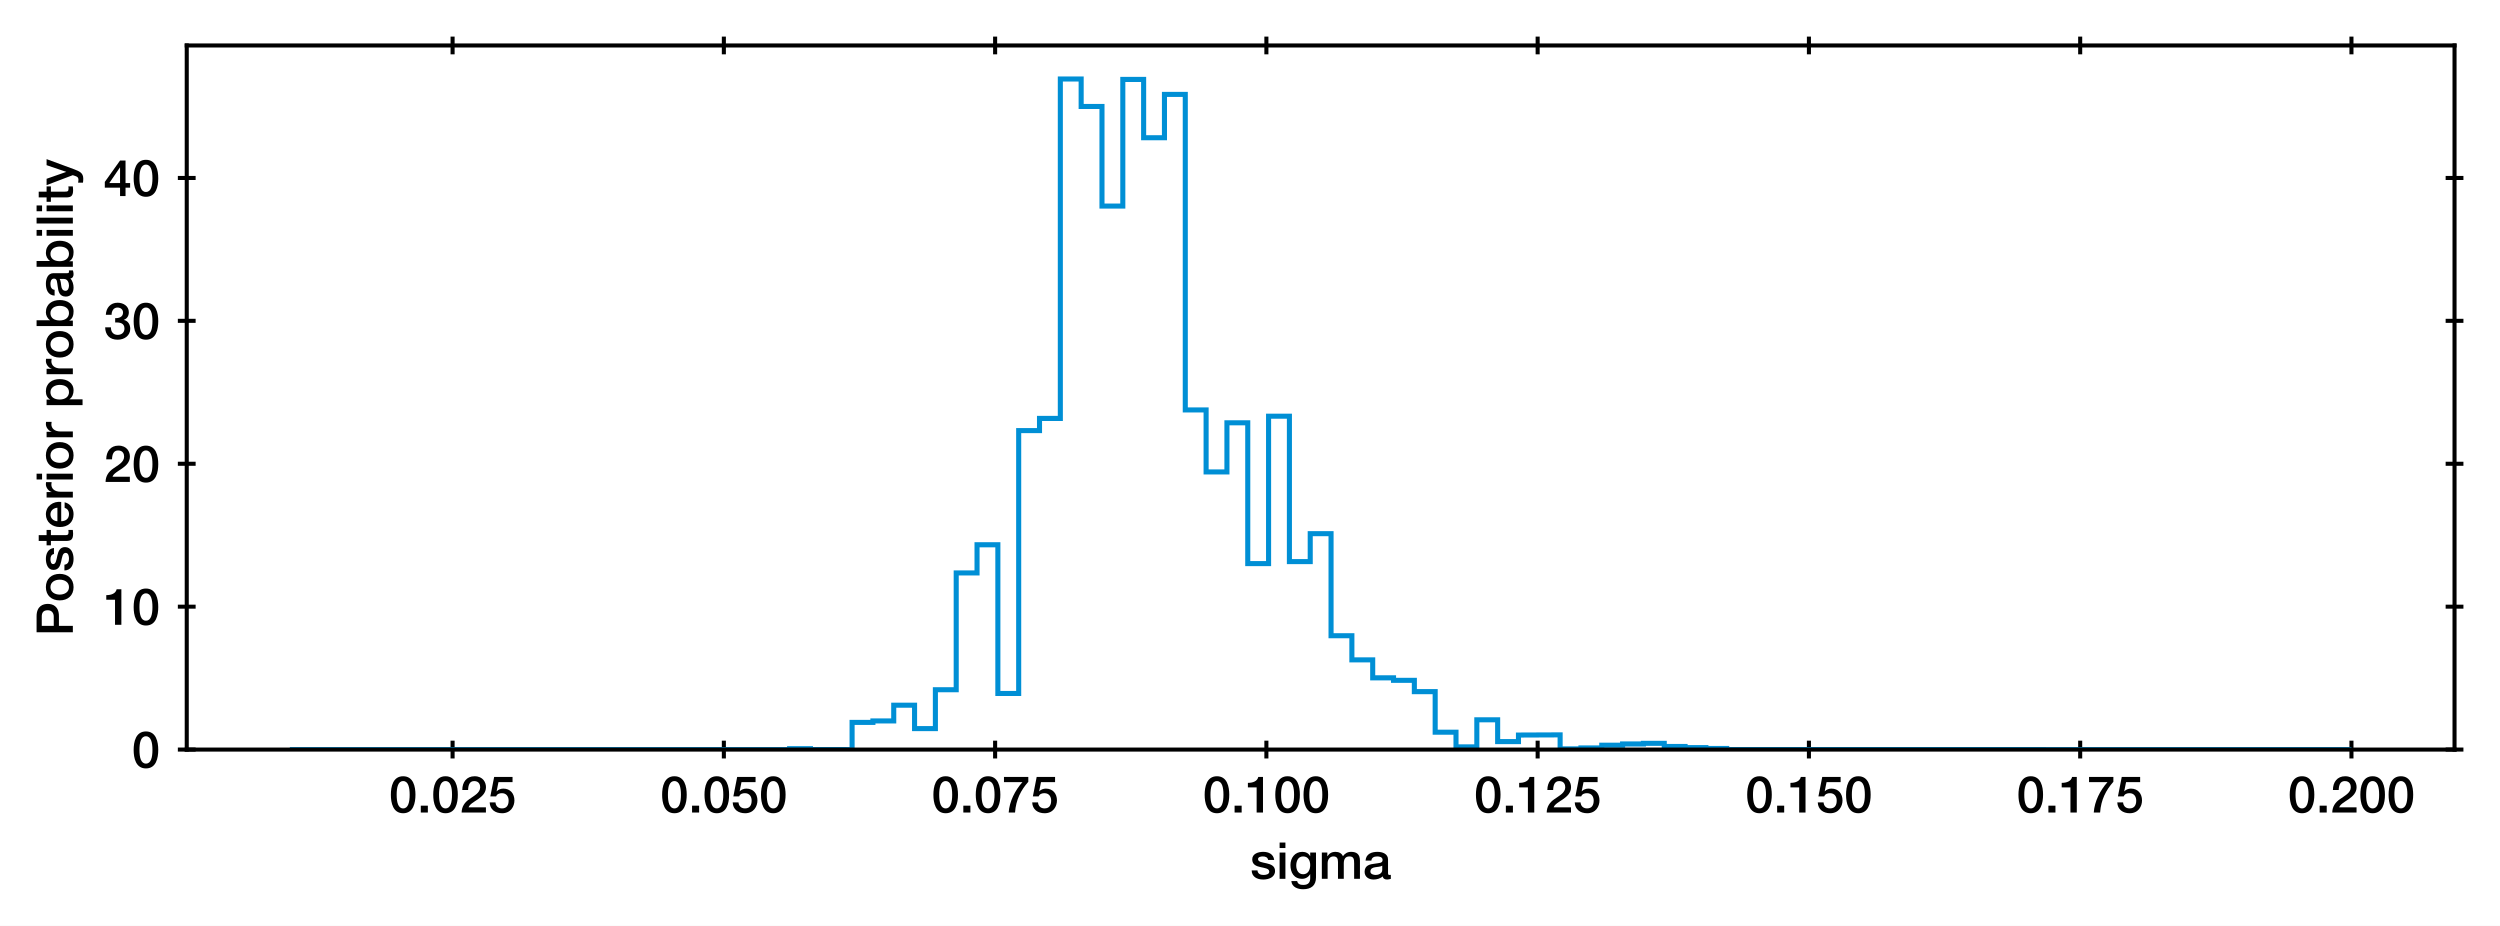
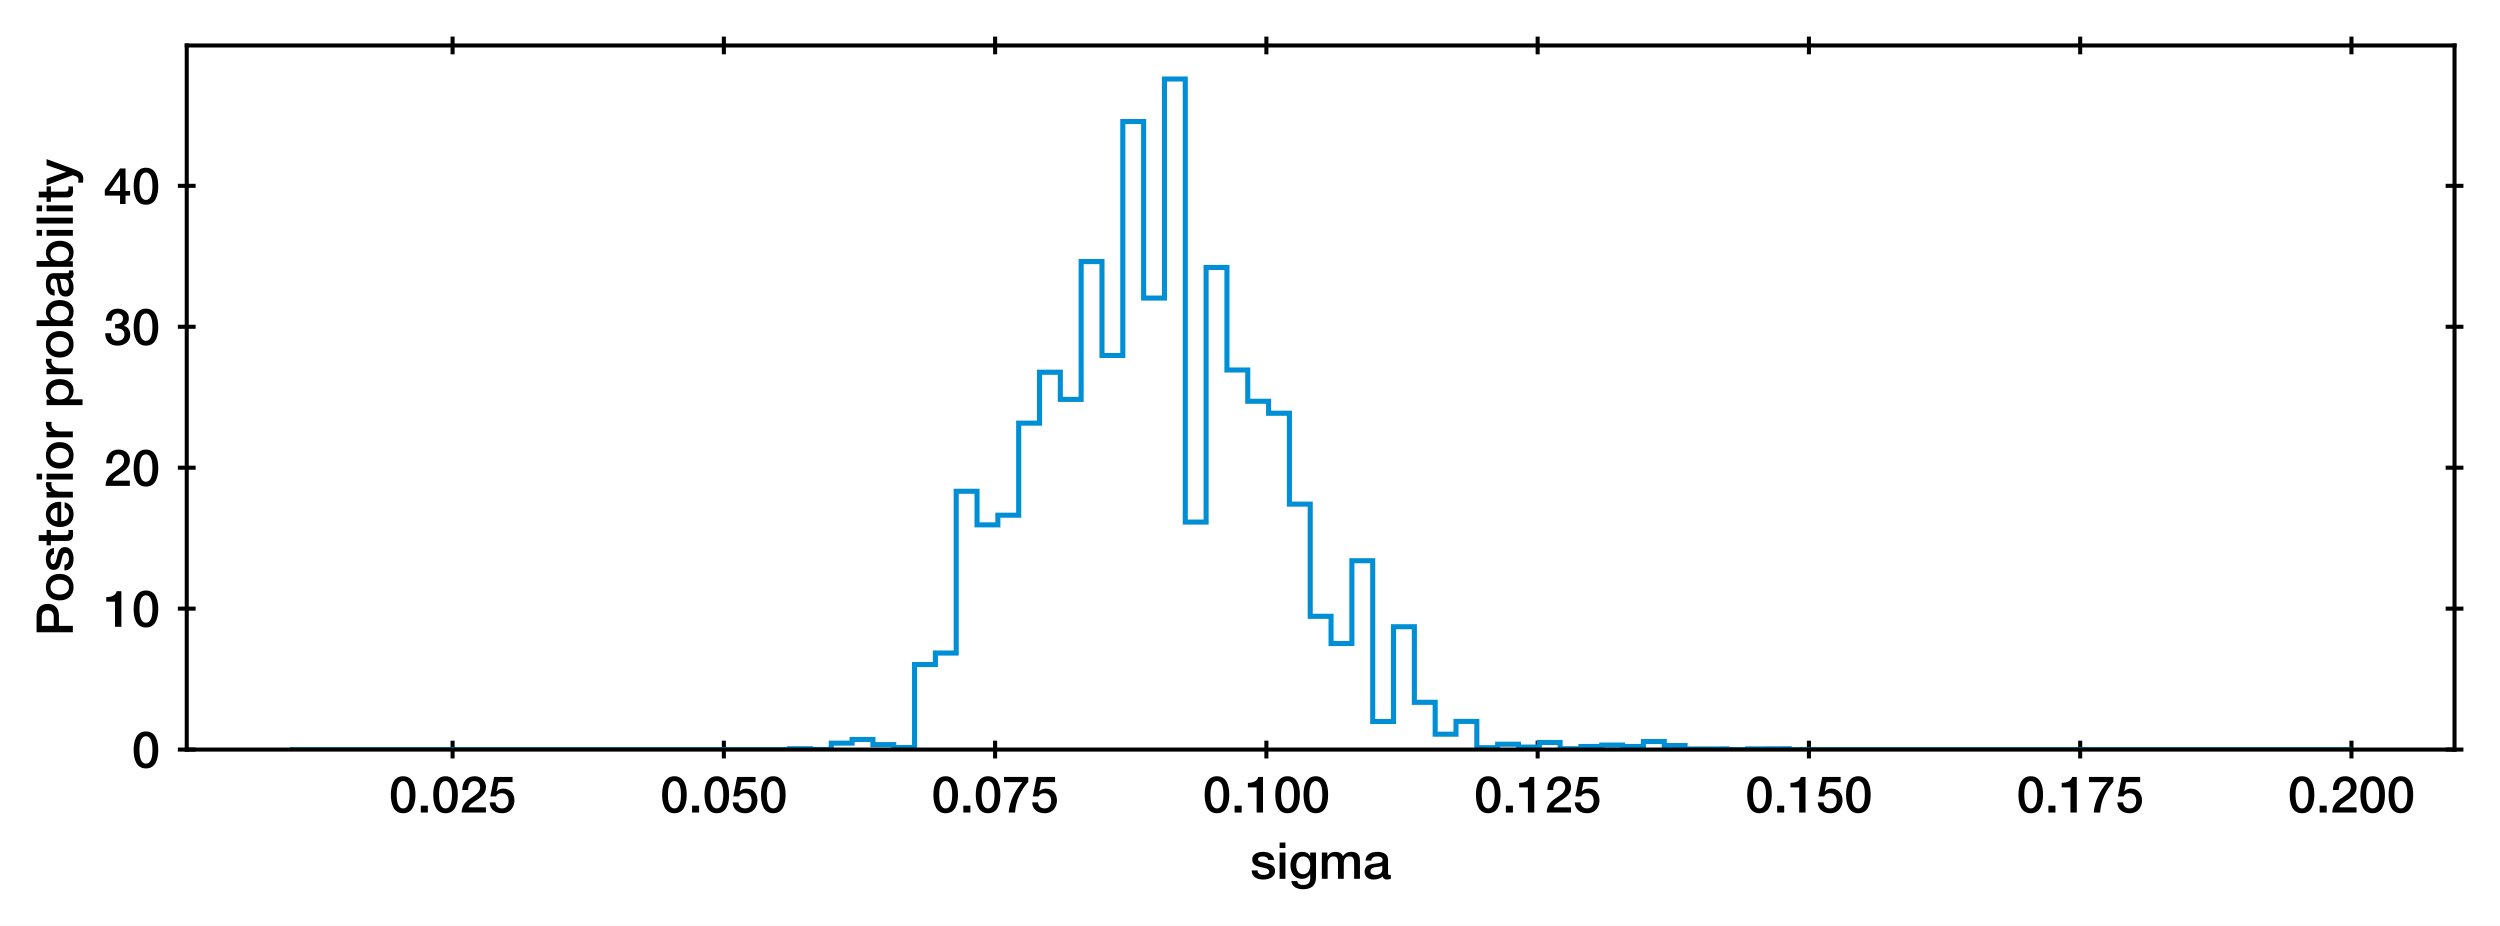
<svg xmlns="http://www.w3.org/2000/svg" xmlns:xlink="http://www.w3.org/1999/xlink" height="182.241pt" version="1.1" viewBox="0 0 492.109 182.241" width="492.109pt">
  <defs>
    <style type="text/css">*{stroke-linecap:butt;stroke-linejoin:round;}</style>
  </defs>
  <g id="figure_1">
    <g id="patch_1">
      <path d="M 0 182.241  L 492.109 182.241  L 492.109 0  L 0 0  z " style="fill:#ffffff;" />
    </g>
    <g id="axes_1">
      <g id="patch_2">
        <path d="M 36.759 147.55  L 483.159 147.55  L 483.159 8.95  L 36.759 8.95  z " style="fill:#ffffff;" />
      </g>
      <g id="matplotlib.axis_1">
        <g id="xtick_1">
          <g id="line2d_1">
            <defs>
-               <path d="M 0 1.75  L 0 -1.75  " id="m2339bd0431" style="stroke:#000000;stroke-width:0.8;" />
+               <path d="M 0 1.75  L 0 -1.75  " id="mb374d2b4f9" style="stroke:#000000;stroke-width:0.8;" />
            </defs>
            <g>
-               <use style="stroke:#000000;stroke-width:0.8;" x="89.089" xlink:href="#m2339bd0431" y="147.55" />
+               <use style="stroke:#000000;stroke-width:0.8;" x="89.089" xlink:href="#mb374d2b4f9" y="147.55" />
            </g>
          </g>
          <g id="line2d_2">
            <g>
-               <use style="stroke:#000000;stroke-width:0.8;" x="89.089" xlink:href="#m2339bd0431" y="8.95" />
+               <use style="stroke:#000000;stroke-width:0.8;" x="89.089" xlink:href="#mb374d2b4f9" y="8.95" />
            </g>
          </g>
          <g id="text_1">
            <g transform="translate(76.57997 159.9406)scale(0.1 -0.1)">
              <defs>
                <path d="M 1779 518  C 1139 518 960 1306 960 2240  C 960 3174 1139 3962 1779 3962  C 2419 3962 2598 3174 2598 2240  C 2598 1306 2419 518 1779 518  z M 1779 4570  C 493 4570 230 3258 230 2240  C 230 1222 493 -90 1779 -90  C 3066 -90 3328 1222 3328 2240  C 3328 3258 3066 4570 1779 4570  z " id="HelveticaNeue-Medium-30" transform="scale(0.015625)" />
                <path d="M 442 0  L 1331 0  L 1331 864  L 442 864  L 442 0  z " id="HelveticaNeue-Medium-2e" transform="scale(0.015625)" />
                <path d="M 3309 653  L 1126 653  C 1254 1050 1798 1325 2317 1683  C 2829 2042 3315 2483 3315 3194  C 3315 3770 2970 4570 1875 4570  C 877 4570 333 3834 333 2842  L 1062 2842  C 1082 3469 1254 3962 1830 3962  C 2458 3962 2592 3488 2586 3168  C 2573 2470 1818 2118 1235 1696  C 634 1293 256 736 250 0  L 3309 0  L 3309 653  z " id="HelveticaNeue-Medium-32" transform="scale(0.015625)" />
                <path d="M 307 2029  L 1037 2029  C 1152 2342 1453 2438 1760 2438  C 2349 2438 2611 1997 2611 1504  C 2611 960 2400 518 1779 518  C 1306 518 998 794 954 1274  L 224 1274  C 256 378 928 -90 1792 -90  C 2893 -90 3341 800 3341 1517  C 3341 2374 2829 3014 1939 3014  C 1638 3014 1312 2893 1114 2675  L 1101 2688  L 1331 3827  L 3104 3827  L 3104 4480  L 787 4480  L 307 2029  z " id="HelveticaNeue-Medium-35" transform="scale(0.015625)" />
              </defs>
              <use xlink:href="#HelveticaNeue-Medium-30" />
              <use x="55.6" xlink:href="#HelveticaNeue-Medium-2e" />
              <use x="83.4" xlink:href="#HelveticaNeue-Medium-30" />
              <use x="139" xlink:href="#HelveticaNeue-Medium-32" />
              <use x="194.6" xlink:href="#HelveticaNeue-Medium-35" />
            </g>
          </g>
        </g>
        <g id="xtick_2">
          <g id="line2d_3">
            <g>
-               <use style="stroke:#000000;stroke-width:0.8;" x="142.486" xlink:href="#m2339bd0431" y="147.55" />
+               <use style="stroke:#000000;stroke-width:0.8;" x="142.486" xlink:href="#mb374d2b4f9" y="147.55" />
            </g>
          </g>
          <g id="line2d_4">
            <g>
-               <use style="stroke:#000000;stroke-width:0.8;" x="142.486" xlink:href="#m2339bd0431" y="8.95" />
+               <use style="stroke:#000000;stroke-width:0.8;" x="142.486" xlink:href="#mb374d2b4f9" y="8.95" />
            </g>
          </g>
          <g id="text_2">
            <g transform="translate(129.9771 159.9406)scale(0.1 -0.1)">
              <use xlink:href="#HelveticaNeue-Medium-30" />
              <use x="55.6" xlink:href="#HelveticaNeue-Medium-2e" />
              <use x="83.4" xlink:href="#HelveticaNeue-Medium-30" />
              <use x="139" xlink:href="#HelveticaNeue-Medium-35" />
              <use x="194.6" xlink:href="#HelveticaNeue-Medium-30" />
            </g>
          </g>
        </g>
        <g id="xtick_3">
          <g id="line2d_5">
            <g>
-               <use style="stroke:#000000;stroke-width:0.8;" x="195.883" xlink:href="#m2339bd0431" y="147.55" />
+               <use style="stroke:#000000;stroke-width:0.8;" x="195.883" xlink:href="#mb374d2b4f9" y="147.55" />
            </g>
          </g>
          <g id="line2d_6">
            <g>
-               <use style="stroke:#000000;stroke-width:0.8;" x="195.883" xlink:href="#m2339bd0431" y="8.95" />
+               <use style="stroke:#000000;stroke-width:0.8;" x="195.883" xlink:href="#mb374d2b4f9" y="8.95" />
            </g>
          </g>
          <g id="text_3">
            <g transform="translate(183.3742 159.9406)scale(0.1 -0.1)">
              <defs>
                <path d="M 224 3827  L 2547 3827  C 1626 2790 915 1414 819 0  L 1619 0  C 1734 1619 2355 2816 3290 3872  L 3290 4480  L 224 4480  L 224 3827  z " id="HelveticaNeue-Medium-37" transform="scale(0.015625)" />
              </defs>
              <use xlink:href="#HelveticaNeue-Medium-30" />
              <use x="55.6" xlink:href="#HelveticaNeue-Medium-2e" />
              <use x="83.4" xlink:href="#HelveticaNeue-Medium-30" />
              <use x="139" xlink:href="#HelveticaNeue-Medium-37" />
              <use x="194.6" xlink:href="#HelveticaNeue-Medium-35" />
            </g>
          </g>
        </g>
        <g id="xtick_4">
          <g id="line2d_7">
            <g>
-               <use style="stroke:#000000;stroke-width:0.8;" x="249.28" xlink:href="#m2339bd0431" y="147.55" />
+               <use style="stroke:#000000;stroke-width:0.8;" x="249.28" xlink:href="#mb374d2b4f9" y="147.55" />
            </g>
          </g>
          <g id="line2d_8">
            <g>
-               <use style="stroke:#000000;stroke-width:0.8;" x="249.28" xlink:href="#m2339bd0431" y="8.95" />
+               <use style="stroke:#000000;stroke-width:0.8;" x="249.28" xlink:href="#mb374d2b4f9" y="8.95" />
            </g>
          </g>
          <g id="text_4">
            <g transform="translate(236.7714 159.9406)scale(0.1 -0.1)">
              <defs>
                <path d="M 339 3162  L 1440 3162  L 1440 0  L 2240 0  L 2240 4480  L 1645 4480  C 1536 3942 954 3731 339 3738  L 339 3162  z " id="HelveticaNeue-Medium-31" transform="scale(0.015625)" />
              </defs>
              <use xlink:href="#HelveticaNeue-Medium-30" />
              <use x="55.6" xlink:href="#HelveticaNeue-Medium-2e" />
              <use x="83.4" xlink:href="#HelveticaNeue-Medium-31" />
              <use x="139" xlink:href="#HelveticaNeue-Medium-30" />
              <use x="194.6" xlink:href="#HelveticaNeue-Medium-30" />
            </g>
          </g>
        </g>
        <g id="xtick_5">
          <g id="line2d_9">
            <g>
-               <use style="stroke:#000000;stroke-width:0.8;" x="302.677" xlink:href="#m2339bd0431" y="147.55" />
+               <use style="stroke:#000000;stroke-width:0.8;" x="302.677" xlink:href="#mb374d2b4f9" y="147.55" />
            </g>
          </g>
          <g id="line2d_10">
            <g>
-               <use style="stroke:#000000;stroke-width:0.8;" x="302.677" xlink:href="#m2339bd0431" y="8.95" />
+               <use style="stroke:#000000;stroke-width:0.8;" x="302.677" xlink:href="#mb374d2b4f9" y="8.95" />
            </g>
          </g>
          <g id="text_5">
            <g transform="translate(290.1685 159.9406)scale(0.1 -0.1)">
              <use xlink:href="#HelveticaNeue-Medium-30" />
              <use x="55.6" xlink:href="#HelveticaNeue-Medium-2e" />
              <use x="83.4" xlink:href="#HelveticaNeue-Medium-31" />
              <use x="139" xlink:href="#HelveticaNeue-Medium-32" />
              <use x="194.6" xlink:href="#HelveticaNeue-Medium-35" />
            </g>
          </g>
        </g>
        <g id="xtick_6">
          <g id="line2d_11">
            <g>
-               <use style="stroke:#000000;stroke-width:0.8;" x="356.074" xlink:href="#m2339bd0431" y="147.55" />
+               <use style="stroke:#000000;stroke-width:0.8;" x="356.074" xlink:href="#mb374d2b4f9" y="147.55" />
            </g>
          </g>
          <g id="line2d_12">
            <g>
-               <use style="stroke:#000000;stroke-width:0.8;" x="356.074" xlink:href="#m2339bd0431" y="8.95" />
+               <use style="stroke:#000000;stroke-width:0.8;" x="356.074" xlink:href="#mb374d2b4f9" y="8.95" />
            </g>
          </g>
          <g id="text_6">
            <g transform="translate(343.5656 159.9406)scale(0.1 -0.1)">
              <use xlink:href="#HelveticaNeue-Medium-30" />
              <use x="55.6" xlink:href="#HelveticaNeue-Medium-2e" />
              <use x="83.4" xlink:href="#HelveticaNeue-Medium-31" />
              <use x="139" xlink:href="#HelveticaNeue-Medium-35" />
              <use x="194.6" xlink:href="#HelveticaNeue-Medium-30" />
            </g>
          </g>
        </g>
        <g id="xtick_7">
          <g id="line2d_13">
            <g>
-               <use style="stroke:#000000;stroke-width:0.8;" x="409.471" xlink:href="#m2339bd0431" y="147.55" />
+               <use style="stroke:#000000;stroke-width:0.8;" x="409.471" xlink:href="#mb374d2b4f9" y="147.55" />
            </g>
          </g>
          <g id="line2d_14">
            <g>
-               <use style="stroke:#000000;stroke-width:0.8;" x="409.471" xlink:href="#m2339bd0431" y="8.95" />
+               <use style="stroke:#000000;stroke-width:0.8;" x="409.471" xlink:href="#mb374d2b4f9" y="8.95" />
            </g>
          </g>
          <g id="text_7">
            <g transform="translate(396.9627 159.9406)scale(0.1 -0.1)">
              <use xlink:href="#HelveticaNeue-Medium-30" />
              <use x="55.6" xlink:href="#HelveticaNeue-Medium-2e" />
              <use x="83.4" xlink:href="#HelveticaNeue-Medium-31" />
              <use x="139" xlink:href="#HelveticaNeue-Medium-37" />
              <use x="194.6" xlink:href="#HelveticaNeue-Medium-35" />
            </g>
          </g>
        </g>
        <g id="xtick_8">
          <g id="line2d_15">
            <g>
-               <use style="stroke:#000000;stroke-width:0.8;" x="462.868" xlink:href="#m2339bd0431" y="147.55" />
+               <use style="stroke:#000000;stroke-width:0.8;" x="462.868" xlink:href="#mb374d2b4f9" y="147.55" />
            </g>
          </g>
          <g id="line2d_16">
            <g>
-               <use style="stroke:#000000;stroke-width:0.8;" x="462.868" xlink:href="#m2339bd0431" y="8.95" />
+               <use style="stroke:#000000;stroke-width:0.8;" x="462.868" xlink:href="#mb374d2b4f9" y="8.95" />
            </g>
          </g>
          <g id="text_8">
            <g transform="translate(450.3599 159.9406)scale(0.1 -0.1)">
              <use xlink:href="#HelveticaNeue-Medium-30" />
              <use x="55.6" xlink:href="#HelveticaNeue-Medium-2e" />
              <use x="83.4" xlink:href="#HelveticaNeue-Medium-32" />
              <use x="139" xlink:href="#HelveticaNeue-Medium-30" />
              <use x="194.6" xlink:href="#HelveticaNeue-Medium-30" />
            </g>
          </g>
        </g>
        <g id="text_9">
          <g transform="translate(246.0648 172.9906)scale(0.1 -0.1)">
            <defs>
              <path d="M 205 1062  C 218 282 838 -90 1670 -90  C 2355 -90 3149 198 3149 986  C 3149 1638 2611 1830 2080 1952  C 1542 2074 1005 2125 1005 2483  C 1005 2771 1395 2822 1606 2822  C 1926 2822 2214 2726 2278 2381  L 3040 2381  C 2950 3117 2336 3398 1658 3398  C 1056 3398 275 3174 275 2451  C 275 1779 800 1587 1338 1472  C 1869 1350 2400 1306 2419 922  C 2438 544 1958 486 1683 486  C 1293 486 973 640 934 1062  L 205 1062  z " id="HelveticaNeue-Medium-73" transform="scale(0.015625)" />
              <path d="M 403 0  L 1133 0  L 1133 3309  L 403 3309  L 403 0  z M 403 3878  L 1133 3878  L 1133 4570  L 403 4570  L 403 3878  z " id="HelveticaNeue-Medium-69" transform="scale(0.015625)" />
              <path d="M 1824 576  C 1216 576 954 1126 954 1670  C 954 2221 1178 2822 1824 2822  C 2458 2822 2714 2298 2714 1728  C 2714 1165 2470 576 1824 576  z M 3443 3309  L 2714 3309  L 2714 2854  L 2701 2854  C 2515 3226 2138 3398 1722 3398  C 781 3398 224 2630 224 1741  C 224 794 659 0 1709 0  C 2118 0 2496 218 2701 582  L 2714 582  L 2714 77  C 2714 -467 2451 -768 1862 -768  C 1491 -768 1158 -698 1069 -282  L 339 -282  C 403 -1056 1152 -1312 1818 -1312  C 2861 -1312 3443 -819 3443 173  L 3443 3309  z " id="HelveticaNeue-Medium-67" transform="scale(0.015625)" />
              <path d="M 384 0  L 1114 0  L 1114 1965  C 1114 2515 1459 2822 1837 2822  C 2278 2822 2419 2579 2419 2125  L 2419 0  L 3149 0  L 3149 1939  C 3149 2496 3360 2822 3853 2822  C 4422 2822 4454 2458 4454 1933  L 4454 0  L 5184 0  L 5184 2285  C 5184 3091 4774 3398 4077 3398  C 3597 3398 3283 3187 3040 2848  C 2893 3226 2515 3398 2112 3398  C 1587 3398 1312 3174 1094 2848  L 1075 2848  L 1075 3309  L 384 3309  L 384 0  z " id="HelveticaNeue-Medium-6d" transform="scale(0.015625)" />
              <path d="M 2426 1114  C 2426 653 1926 486 1606 486  C 1350 486 934 582 934 909  C 934 1293 1216 1408 1530 1459  C 1850 1517 2202 1510 2426 1658  L 2426 1114  z M 3155 2438  C 3155 3136 2477 3398 1830 3398  C 1101 3398 378 3149 326 2298  L 1056 2298  C 1088 2656 1376 2822 1786 2822  C 2080 2822 2470 2752 2470 2374  C 2470 1946 2003 2003 1478 1907  C 864 1837 205 1702 205 877  C 205 230 742 -90 1338 -90  C 1728 -90 2195 32 2483 314  C 2541 13 2752 -90 3046 -90  C 3168 -90 3398 -45 3507 -6  L 3507 499  C 3430 486 3373 486 3328 486  C 3194 486 3155 557 3155 736  L 3155 2438  z " id="HelveticaNeue-Medium-61" transform="scale(0.015625)" />
            </defs>
            <use xlink:href="#HelveticaNeue-Medium-73" />
            <use x="51.9" xlink:href="#HelveticaNeue-Medium-69" />
            <use x="76" xlink:href="#HelveticaNeue-Medium-67" />
            <use x="135.3" xlink:href="#HelveticaNeue-Medium-6d" />
            <use x="222.3" xlink:href="#HelveticaNeue-Medium-61" />
          </g>
        </g>
      </g>
      <g id="matplotlib.axis_2">
        <g id="ytick_1">
          <g id="line2d_17">
            <defs>
-               <path d="M 1.75 0  L -1.75 -0  " id="m32d1ae11dd" style="stroke:#000000;stroke-width:0.8;" />
+               <path d="M 1.75 0  L -1.75 -0  " id="mad202fa0d3" style="stroke:#000000;stroke-width:0.8;" />
            </defs>
            <g>
-               <use style="stroke:#000000;stroke-width:0.8;" x="36.759" xlink:href="#m32d1ae11dd" y="147.55" />
+               <use style="stroke:#000000;stroke-width:0.8;" x="36.759" xlink:href="#mad202fa0d3" y="147.55" />
            </g>
          </g>
          <g id="line2d_18">
            <g>
-               <use style="stroke:#000000;stroke-width:0.8;" x="483.159" xlink:href="#m32d1ae11dd" y="147.55" />
+               <use style="stroke:#000000;stroke-width:0.8;" x="483.159" xlink:href="#mad202fa0d3" y="147.55" />
            </g>
          </g>
          <g id="text_10">
            <g transform="translate(25.95 151.1203)scale(0.1 -0.1)">
              <use xlink:href="#HelveticaNeue-Medium-30" />
            </g>
          </g>
        </g>
        <g id="ytick_2">
          <g id="line2d_19">
            <g>
-               <use style="stroke:#000000;stroke-width:0.8;" x="36.759" xlink:href="#m32d1ae11dd" y="119.419" />
+               <use style="stroke:#000000;stroke-width:0.8;" x="36.759" xlink:href="#mad202fa0d3" y="119.809" />
            </g>
          </g>
          <g id="line2d_20">
            <g>
-               <use style="stroke:#000000;stroke-width:0.8;" x="483.159" xlink:href="#m32d1ae11dd" y="119.419" />
+               <use style="stroke:#000000;stroke-width:0.8;" x="483.159" xlink:href="#mad202fa0d3" y="119.809" />
            </g>
          </g>
          <g id="text_11">
-             <g transform="translate(20.39062 122.9898)scale(0.1 -0.1)">
+             <g transform="translate(20.39062 123.3792)scale(0.1 -0.1)">
              <use xlink:href="#HelveticaNeue-Medium-31" />
              <use x="55.6" xlink:href="#HelveticaNeue-Medium-30" />
            </g>
          </g>
        </g>
        <g id="ytick_3">
          <g id="line2d_21">
            <g>
-               <use style="stroke:#000000;stroke-width:0.8;" x="36.759" xlink:href="#m32d1ae11dd" y="91.289" />
+               <use style="stroke:#000000;stroke-width:0.8;" x="36.759" xlink:href="#mad202fa0d3" y="92.068" />
            </g>
          </g>
          <g id="line2d_22">
            <g>
-               <use style="stroke:#000000;stroke-width:0.8;" x="483.159" xlink:href="#m32d1ae11dd" y="91.289" />
+               <use style="stroke:#000000;stroke-width:0.8;" x="483.159" xlink:href="#mad202fa0d3" y="92.068" />
            </g>
          </g>
          <g id="text_12">
-             <g transform="translate(20.39062 94.85921)scale(0.1 -0.1)">
+             <g transform="translate(20.39062 95.63816)scale(0.1 -0.1)">
              <use xlink:href="#HelveticaNeue-Medium-32" />
              <use x="55.6" xlink:href="#HelveticaNeue-Medium-30" />
            </g>
          </g>
        </g>
        <g id="ytick_4">
          <g id="line2d_23">
            <g>
-               <use style="stroke:#000000;stroke-width:0.8;" x="36.759" xlink:href="#m32d1ae11dd" y="63.158" />
+               <use style="stroke:#000000;stroke-width:0.8;" x="36.759" xlink:href="#mad202fa0d3" y="64.327" />
            </g>
          </g>
          <g id="line2d_24">
            <g>
-               <use style="stroke:#000000;stroke-width:0.8;" x="483.159" xlink:href="#m32d1ae11dd" y="63.158" />
+               <use style="stroke:#000000;stroke-width:0.8;" x="483.159" xlink:href="#mad202fa0d3" y="64.327" />
            </g>
          </g>
          <g id="text_13">
-             <g transform="translate(20.39062 66.72865)scale(0.1 -0.1)">
+             <g transform="translate(20.39062 67.89708)scale(0.1 -0.1)">
              <defs>
                <path d="M 1459 2080  C 2035 2106 2630 2016 2630 1318  C 2630 806 2259 518 1773 518  C 1203 518 909 928 928 1472  L 198 1472  C 218 538 736 -90 1773 -90  C 2630 -90 3360 435 3360 1280  C 3360 1856 3053 2298 2547 2400  L 2547 2413  C 2976 2566 3181 2925 3181 3373  C 3181 4166 2464 4570 1766 4570  C 864 4570 320 3917 282 3046  L 1011 3046  C 998 3507 1248 3962 1754 3962  C 2157 3962 2451 3706 2451 3328  C 2451 2778 1946 2605 1459 2624  L 1459 2080  z " id="HelveticaNeue-Medium-33" transform="scale(0.015625)" />
              </defs>
              <use xlink:href="#HelveticaNeue-Medium-33" />
              <use x="55.6" xlink:href="#HelveticaNeue-Medium-30" />
            </g>
          </g>
        </g>
        <g id="ytick_5">
          <g id="line2d_25">
            <g>
-               <use style="stroke:#000000;stroke-width:0.8;" x="36.759" xlink:href="#m32d1ae11dd" y="35.028" />
+               <use style="stroke:#000000;stroke-width:0.8;" x="36.759" xlink:href="#mad202fa0d3" y="36.586" />
            </g>
          </g>
          <g id="line2d_26">
            <g>
-               <use style="stroke:#000000;stroke-width:0.8;" x="483.159" xlink:href="#m32d1ae11dd" y="35.028" />
+               <use style="stroke:#000000;stroke-width:0.8;" x="483.159" xlink:href="#mad202fa0d3" y="36.586" />
            </g>
          </g>
          <g id="text_14">
-             <g transform="translate(20.39062 38.5981)scale(0.1 -0.1)">
+             <g transform="translate(20.39062 40.156)scale(0.1 -0.1)">
              <defs>
                <path d="M 3341 1638  L 2765 1638  L 2765 4480  L 2074 4480  L 154 1786  L 154 1062  L 2074 1062  L 2074 0  L 2765 0  L 2765 1062  L 3341 1062  L 3341 1638  z M 2061 3610  L 2074 3610  L 2074 1638  L 717 1638  L 2061 3610  z " id="HelveticaNeue-Medium-34" transform="scale(0.015625)" />
              </defs>
              <use xlink:href="#HelveticaNeue-Medium-34" />
              <use x="55.6" xlink:href="#HelveticaNeue-Medium-30" />
            </g>
          </g>
        </g>
        <g id="text_15">
          <g transform="translate(14.34062 125.2125)rotate(-90)scale(0.1 -0.1)">
            <defs>
              <path d="M 1286 3917  L 2470 3917  C 2893 3917 3258 3763 3258 3162  C 3258 2586 2816 2406 2458 2406  L 1286 2406  L 1286 3917  z M 486 0  L 1286 0  L 1286 1754  L 2502 1754  C 3808 1747 4058 2592 4058 3155  C 4058 3725 3808 4570 2502 4570  L 486 4570  L 486 0  z " id="HelveticaNeue-Medium-50" transform="scale(0.015625)" />
              <path d="M 1901 486  C 1248 486 960 1082 960 1658  C 960 2227 1248 2822 1901 2822  C 2554 2822 2842 2227 2842 1658  C 2842 1082 2554 486 1901 486  z M 1901 -90  C 2963 -90 3571 640 3571 1658  C 3571 2669 2963 3398 1901 3398  C 838 3398 230 2669 230 1658  C 230 640 838 -90 1901 -90  z " id="HelveticaNeue-Medium-6f" transform="scale(0.015625)" />
              <path d="M 51 2765  L 602 2765  L 602 813  C 614 262 755 -32 1517 -32  C 1677 -32 1830 -6 1990 6  L 1990 570  C 1888 544 1786 544 1683 544  C 1357 544 1331 698 1331 998  L 1331 2765  L 1990 2765  L 1990 3309  L 1331 3309  L 1331 4301  L 602 4301  L 602 3309  L 51 3309  L 51 2765  z " id="HelveticaNeue-Medium-74" transform="scale(0.015625)" />
              <path d="M 3386 1466  C 3507 2458 2867 3398 1824 3398  C 838 3398 224 2592 224 1651  C 224 634 806 -90 1843 -90  C 2566 -90 3181 314 3341 1037  L 2650 1037  C 2522 672 2266 486 1843 486  C 1235 486 954 947 954 1466  L 3386 1466  z M 954 1946  C 973 2438 1318 2822 1824 2822  C 2317 2822 2630 2406 2656 1946  L 954 1946  z " id="HelveticaNeue-Medium-65" transform="scale(0.015625)" />
              <path d="M 384 0  L 1114 0  L 1114 1574  C 1114 2304 1510 2707 2010 2707  C 2112 2707 2221 2688 2323 2675  L 2323 3379  C 2259 3386 2214 3398 2048 3398  C 1600 3398 1165 3021 1082 2669  L 1069 2669  L 1069 3309  L 384 3309  L 384 0  z " id="HelveticaNeue-Medium-72" transform="scale(0.015625)" />
              <path id="HelveticaNeue-Medium-20" transform="scale(0.015625)" />
              <path d="M 2950 1651  C 2950 1075 2701 486 2035 486  C 1446 486 1107 986 1107 1651  C 1107 2355 1421 2822 2035 2822  C 2637 2822 2950 2253 2950 1651  z M 403 -1222  L 1133 -1222  L 1133 429  L 1146 429  C 1376 64 1830 -90 2253 -90  C 3232 -90 3680 749 3680 1638  C 3680 2605 3174 3398 2131 3398  C 1709 3398 1312 3238 1107 2861  L 1094 2861  L 1094 3309  L 403 3309  L 403 -1222  z " id="HelveticaNeue-Medium-70" transform="scale(0.015625)" />
              <path d="M 2950 1651  C 2950 1075 2701 486 2035 486  C 1446 486 1107 986 1107 1651  C 1107 2355 1421 2822 2035 2822  C 2637 2822 2950 2253 2950 1651  z M 403 0  L 1094 0  L 1094 454  L 1107 454  C 1325 19 1805 -90 2253 -90  C 3232 -90 3680 749 3680 1638  C 3680 2605 3174 3398 2131 3398  C 1760 3398 1344 3200 1146 2880  L 1133 2880  L 1133 4570  L 403 4570  L 403 0  z " id="HelveticaNeue-Medium-62" transform="scale(0.015625)" />
              <path d="M 403 0  L 1133 0  L 1133 4570  L 403 4570  L 403 0  z " id="HelveticaNeue-Medium-6c" transform="scale(0.015625)" />
              <path d="M 1274 13  L 1190 -243  C 1101 -525 1018 -704 678 -704  C 563 -704 448 -678 333 -659  L 333 -1274  C 499 -1299 666 -1312 838 -1312  C 1600 -1312 1773 -774 2010 -179  L 3296 3309  L 2534 3309  L 1696 838  L 1683 838  L 819 3309  L 19 3309  L 1274 13  z " id="HelveticaNeue-Medium-79" transform="scale(0.015625)" />
            </defs>
            <use xlink:href="#HelveticaNeue-Medium-50" />
            <use x="66.7" xlink:href="#HelveticaNeue-Medium-6f" />
            <use x="126" xlink:href="#HelveticaNeue-Medium-73" />
            <use x="177.9" xlink:href="#HelveticaNeue-Medium-74" />
            <use x="211.2" xlink:href="#HelveticaNeue-Medium-65" />
            <use x="266.8" xlink:href="#HelveticaNeue-Medium-72" />
            <use x="302" xlink:href="#HelveticaNeue-Medium-69" />
            <use x="326.1" xlink:href="#HelveticaNeue-Medium-6f" />
            <use x="385.4" xlink:href="#HelveticaNeue-Medium-72" />
            <use x="420.6" xlink:href="#HelveticaNeue-Medium-20" />
            <use x="448.4" xlink:href="#HelveticaNeue-Medium-70" />
            <use x="509.5" xlink:href="#HelveticaNeue-Medium-72" />
            <use x="544.7" xlink:href="#HelveticaNeue-Medium-6f" />
            <use x="604" xlink:href="#HelveticaNeue-Medium-62" />
            <use x="665.1" xlink:href="#HelveticaNeue-Medium-61" />
            <use x="720.7" xlink:href="#HelveticaNeue-Medium-62" />
            <use x="781.8" xlink:href="#HelveticaNeue-Medium-69" />
            <use x="805.9" xlink:href="#HelveticaNeue-Medium-6c" />
            <use x="830" xlink:href="#HelveticaNeue-Medium-69" />
            <use x="854.1" xlink:href="#HelveticaNeue-Medium-74" />
            <use x="887.4" xlink:href="#HelveticaNeue-Medium-79" />
          </g>
        </g>
      </g>
      <g id="patch_3">
-         <path clip-path="url(#p2bb6530b9a)" d="M 57.05 147.55  L 155.43 147.55  L 155.43 147.377  L 159.53 147.377  L 159.53 147.541  L 167.728 147.55  L 167.728 142.202  L 171.827 142.202  L 171.827 141.91  L 175.926 141.91  L 175.926 138.814  L 180.025 138.814  L 180.025 143.423  L 184.125 143.423  L 184.125 135.773  L 188.224 135.773  L 188.224 112.779  L 192.323 112.779  L 192.323 107.234  L 196.422 107.234  L 196.422 136.507  L 200.521 136.507  L 200.521 84.758  L 204.621 84.758  L 204.621 82.365  L 208.72 82.365  L 208.72 15.55  L 212.819 15.55  L 212.819 20.96  L 216.918 20.96  L 216.918 40.56  L 221.017 40.56  L 221.017 15.636  L 225.116 15.636  L 225.116 27.111  L 229.216 27.111  L 229.216 18.581  L 233.315 18.581  L 233.315 80.696  L 237.414 80.696  L 237.414 92.902  L 241.513 92.902  L 241.513 83.227  L 245.612 83.227  L 245.612 110.936  L 249.711 110.936  L 249.711 81.925  L 253.811 81.925  L 253.811 110.552  L 257.91 110.552  L 257.91 105.044  L 262.009 105.044  L 262.009 125.137  L 266.108 125.137  L 266.108 129.885  L 270.207 129.885  L 270.207 133.428  L 274.306 133.428  L 274.306 133.923  L 278.406 133.923  L 278.406 136.143  L 282.505 136.143  L 282.505 144.13  L 286.604 144.13  L 286.604 147.02  L 290.703 147.02  L 290.703 141.689  L 294.802 141.689  L 294.802 145.984  L 298.902 145.984  L 298.902 144.69  L 307.1 144.654  L 307.1 147.404  L 311.199 147.404  L 311.199 147.229  L 315.298 147.229  L 315.298 146.694  L 319.397 146.694  L 319.397 146.445  L 323.497 146.445  L 323.497 146.32  L 327.596 146.32  L 327.596 146.932  L 331.695 146.932  L 331.695 147.165  L 335.794 147.165  L 335.794 147.333  L 339.893 147.333  L 339.893 147.547  L 462.868 147.55  L 462.868 147.55  " style="fill:none;stroke:#008fd5;stroke-linejoin:miter;" />
+         <path clip-path="url(#pf8638e933b)" d="M 57.05 147.55  L 155.43 147.55  L 155.43 147.381  L 159.53 147.381  L 159.53 147.532  L 163.629 147.532  L 163.629 146.281  L 167.728 146.281  L 167.728 145.557  L 171.827 145.557  L 171.827 146.567  L 175.926 146.567  L 175.926 147.141  L 180.025 147.141  L 180.025 130.814  L 184.125 130.814  L 184.125 128.545  L 188.224 128.545  L 188.224 96.701  L 192.323 96.701  L 192.323 103.321  L 196.422 103.321  L 196.422 101.409  L 200.521 101.409  L 200.521 83.29  L 204.621 83.29  L 204.621 73.271  L 208.72 73.271  L 208.72 78.617  L 212.819 78.617  L 212.819 51.487  L 216.918 51.487  L 216.918 69.967  L 221.017 69.967  L 221.017 23.923  L 225.116 23.923  L 225.116 58.67  L 229.216 58.67  L 229.216 15.55  L 233.315 15.55  L 233.315 102.761  L 237.414 102.761  L 237.414 52.654  L 241.513 52.654  L 241.513 72.833  L 245.612 72.833  L 245.612 78.986  L 249.711 78.986  L 249.711 81.342  L 253.811 81.342  L 253.811 99.234  L 257.91 99.234  L 257.91 121.316  L 262.009 121.316  L 262.009 126.679  L 266.108 126.679  L 266.108 110.374  L 270.207 110.374  L 270.207 142.02  L 274.306 142.02  L 274.306 123.371  L 278.406 123.371  L 278.406 138.244  L 282.505 138.244  L 282.505 144.519  L 286.604 144.519  L 286.604 142.003  L 290.703 142.003  L 290.703 147.174  L 294.802 147.174  L 294.802 146.491  L 298.902 146.491  L 298.902 147.061  L 303.001 147.061  L 303.001 146.145  L 307.1 146.145  L 307.1 147.379  L 311.199 147.379  L 311.199 146.94  L 315.298 146.94  L 315.298 146.663  L 319.397 146.663  L 319.397 146.937  L 323.497 146.937  L 323.497 145.962  L 327.596 145.962  L 327.596 146.749  L 331.695 146.749  L 331.695 147.428  L 339.893 147.415  L 339.893 147.55  L 343.992 147.55  L 343.992 147.417  L 352.191 147.384  L 352.191 147.549  L 462.868 147.55  L 462.868 147.55  " style="fill:none;stroke:#008fd5;stroke-linejoin:miter;" />
      </g>
      <g id="patch_4">
        <path d="M 36.759 147.55  L 36.759 8.95  " style="fill:none;stroke:#000000;stroke-linecap:square;stroke-linejoin:miter;stroke-width:0.8;" />
      </g>
      <g id="patch_5">
        <path d="M 483.159 147.55  L 483.159 8.95  " style="fill:none;stroke:#000000;stroke-linecap:square;stroke-linejoin:miter;stroke-width:0.8;" />
      </g>
      <g id="patch_6">
        <path d="M 36.759 147.55  L 483.159 147.55  " style="fill:none;stroke:#000000;stroke-linecap:square;stroke-linejoin:miter;stroke-width:0.8;" />
      </g>
      <g id="patch_7">
        <path d="M 36.759 8.95  L 483.159 8.95  " style="fill:none;stroke:#000000;stroke-linecap:square;stroke-linejoin:miter;stroke-width:0.8;" />
      </g>
    </g>
  </g>
  <defs>
-     <clipPath id="p2bb6530b9a">
+     <clipPath id="pf8638e933b">
      <rect height="138.6" width="446.4" x="36.759" y="8.95" />
    </clipPath>
  </defs>
</svg>
